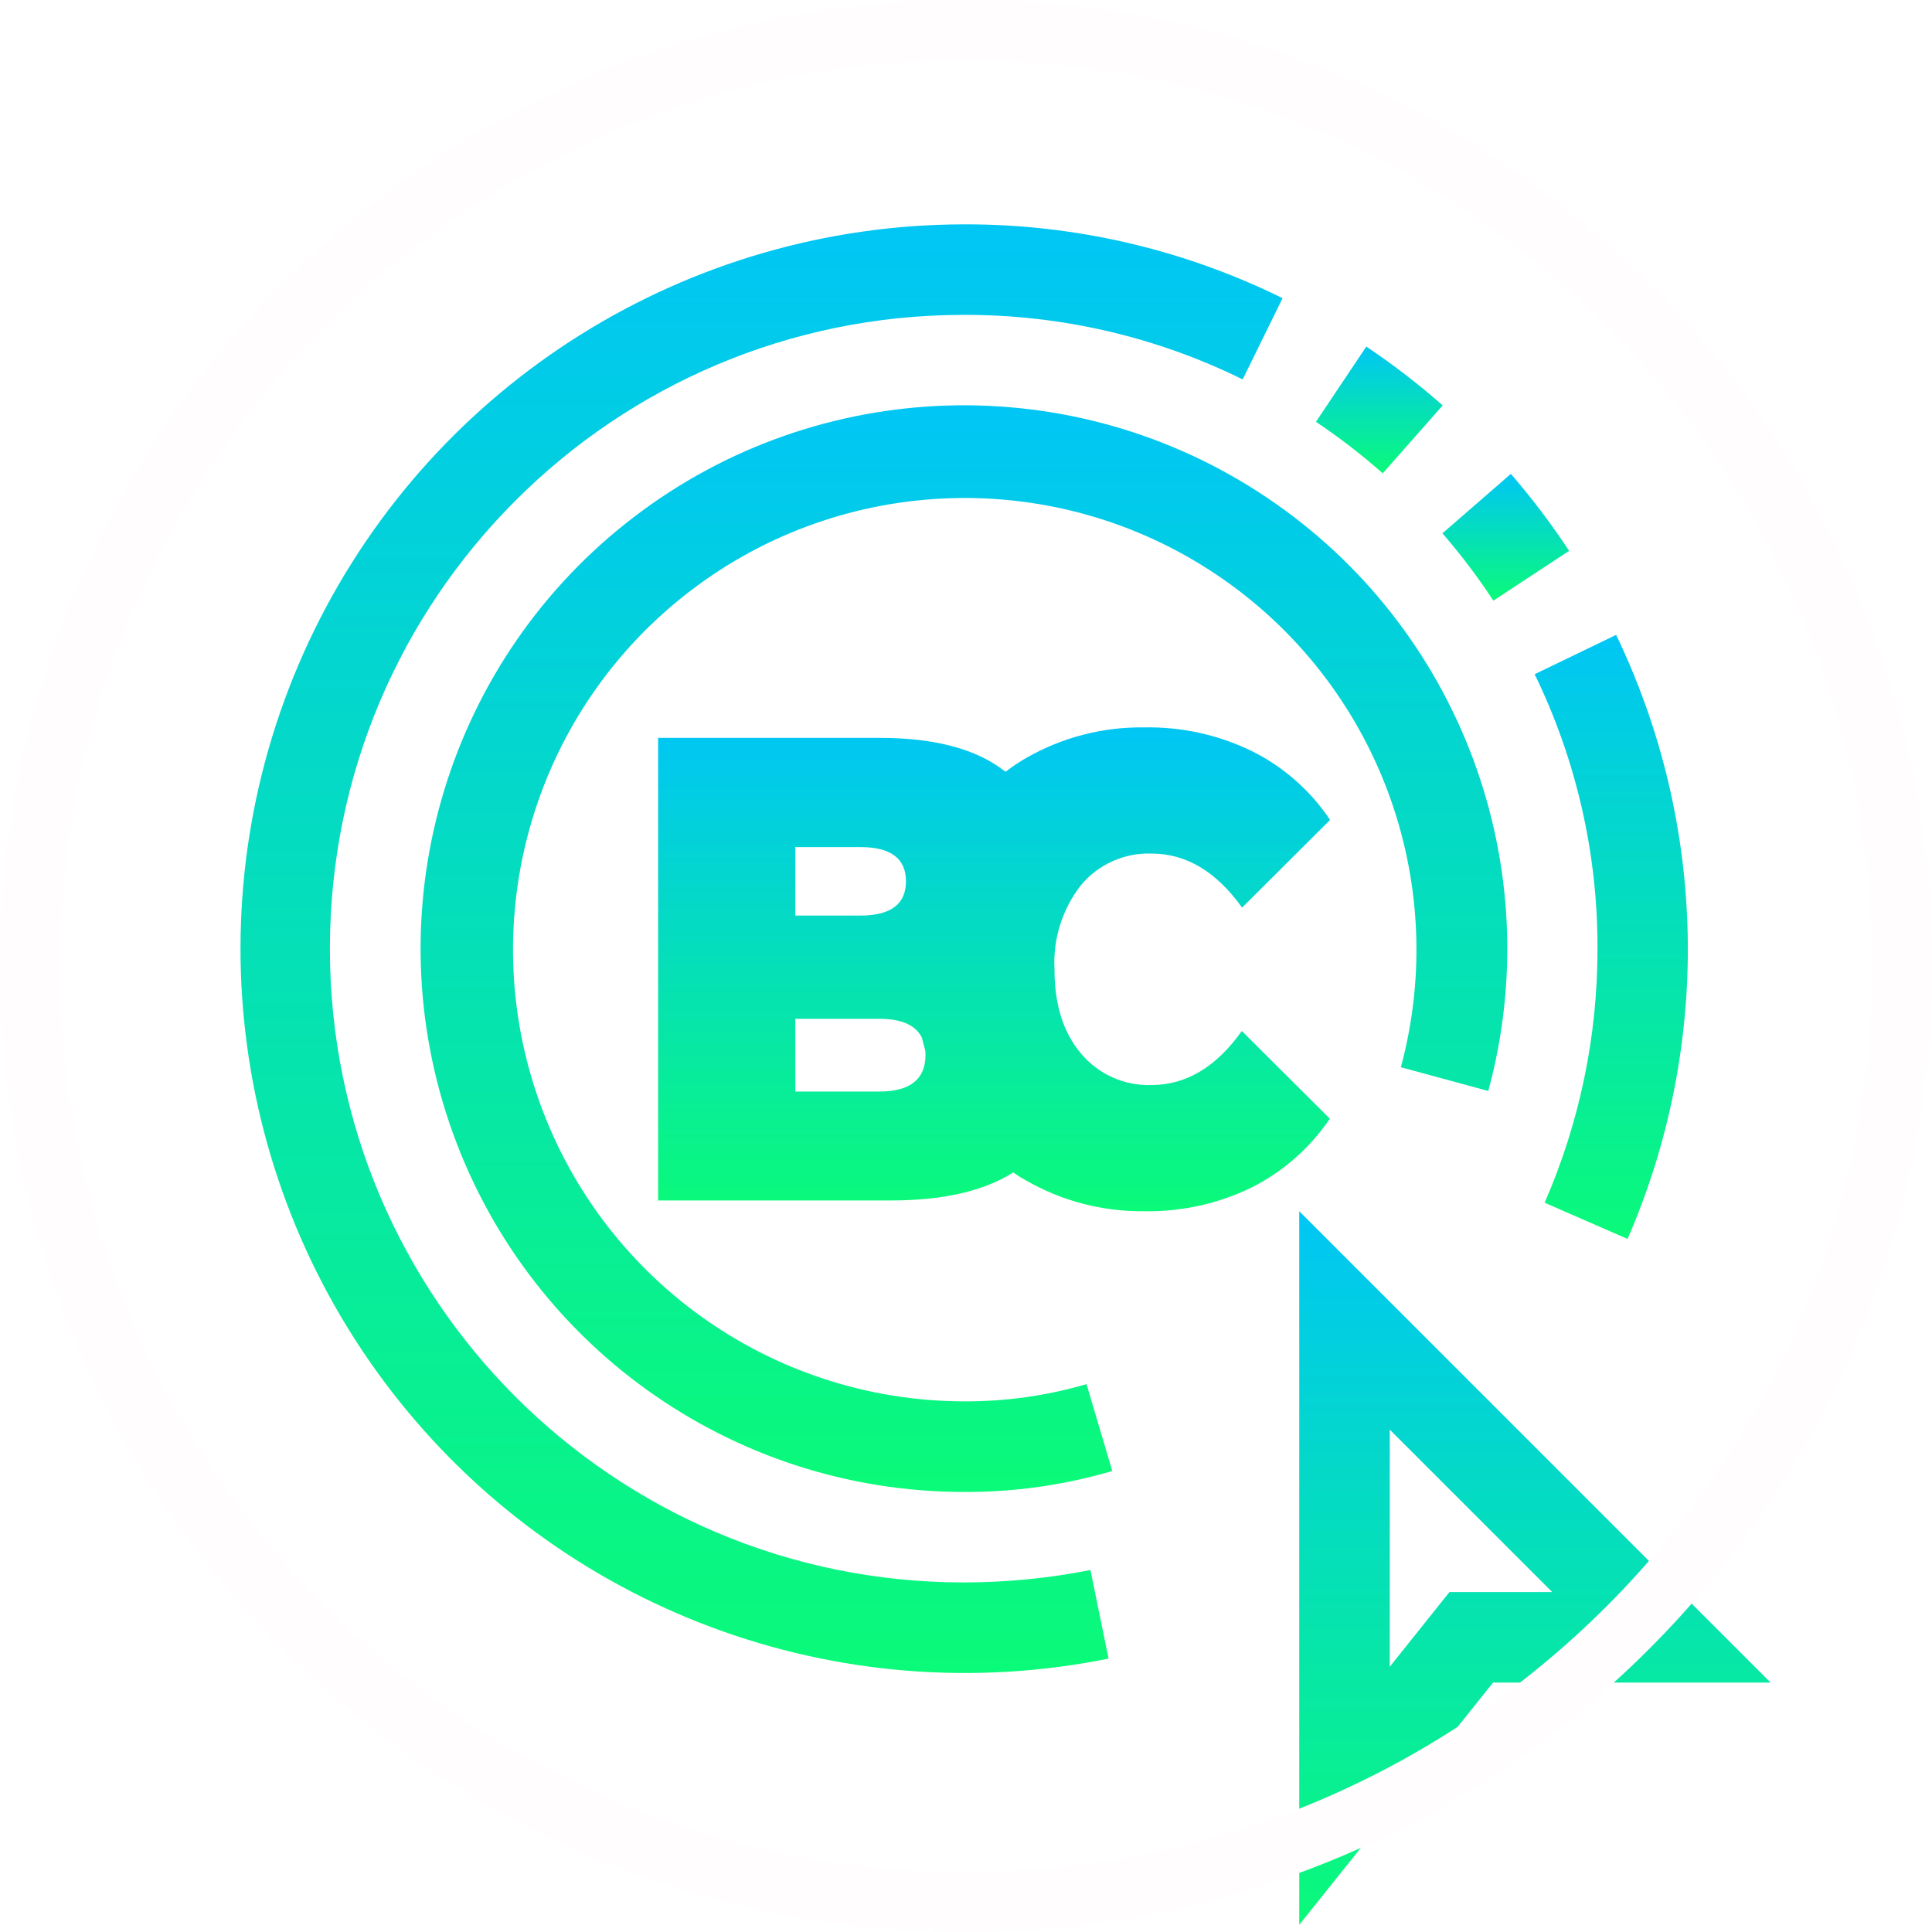
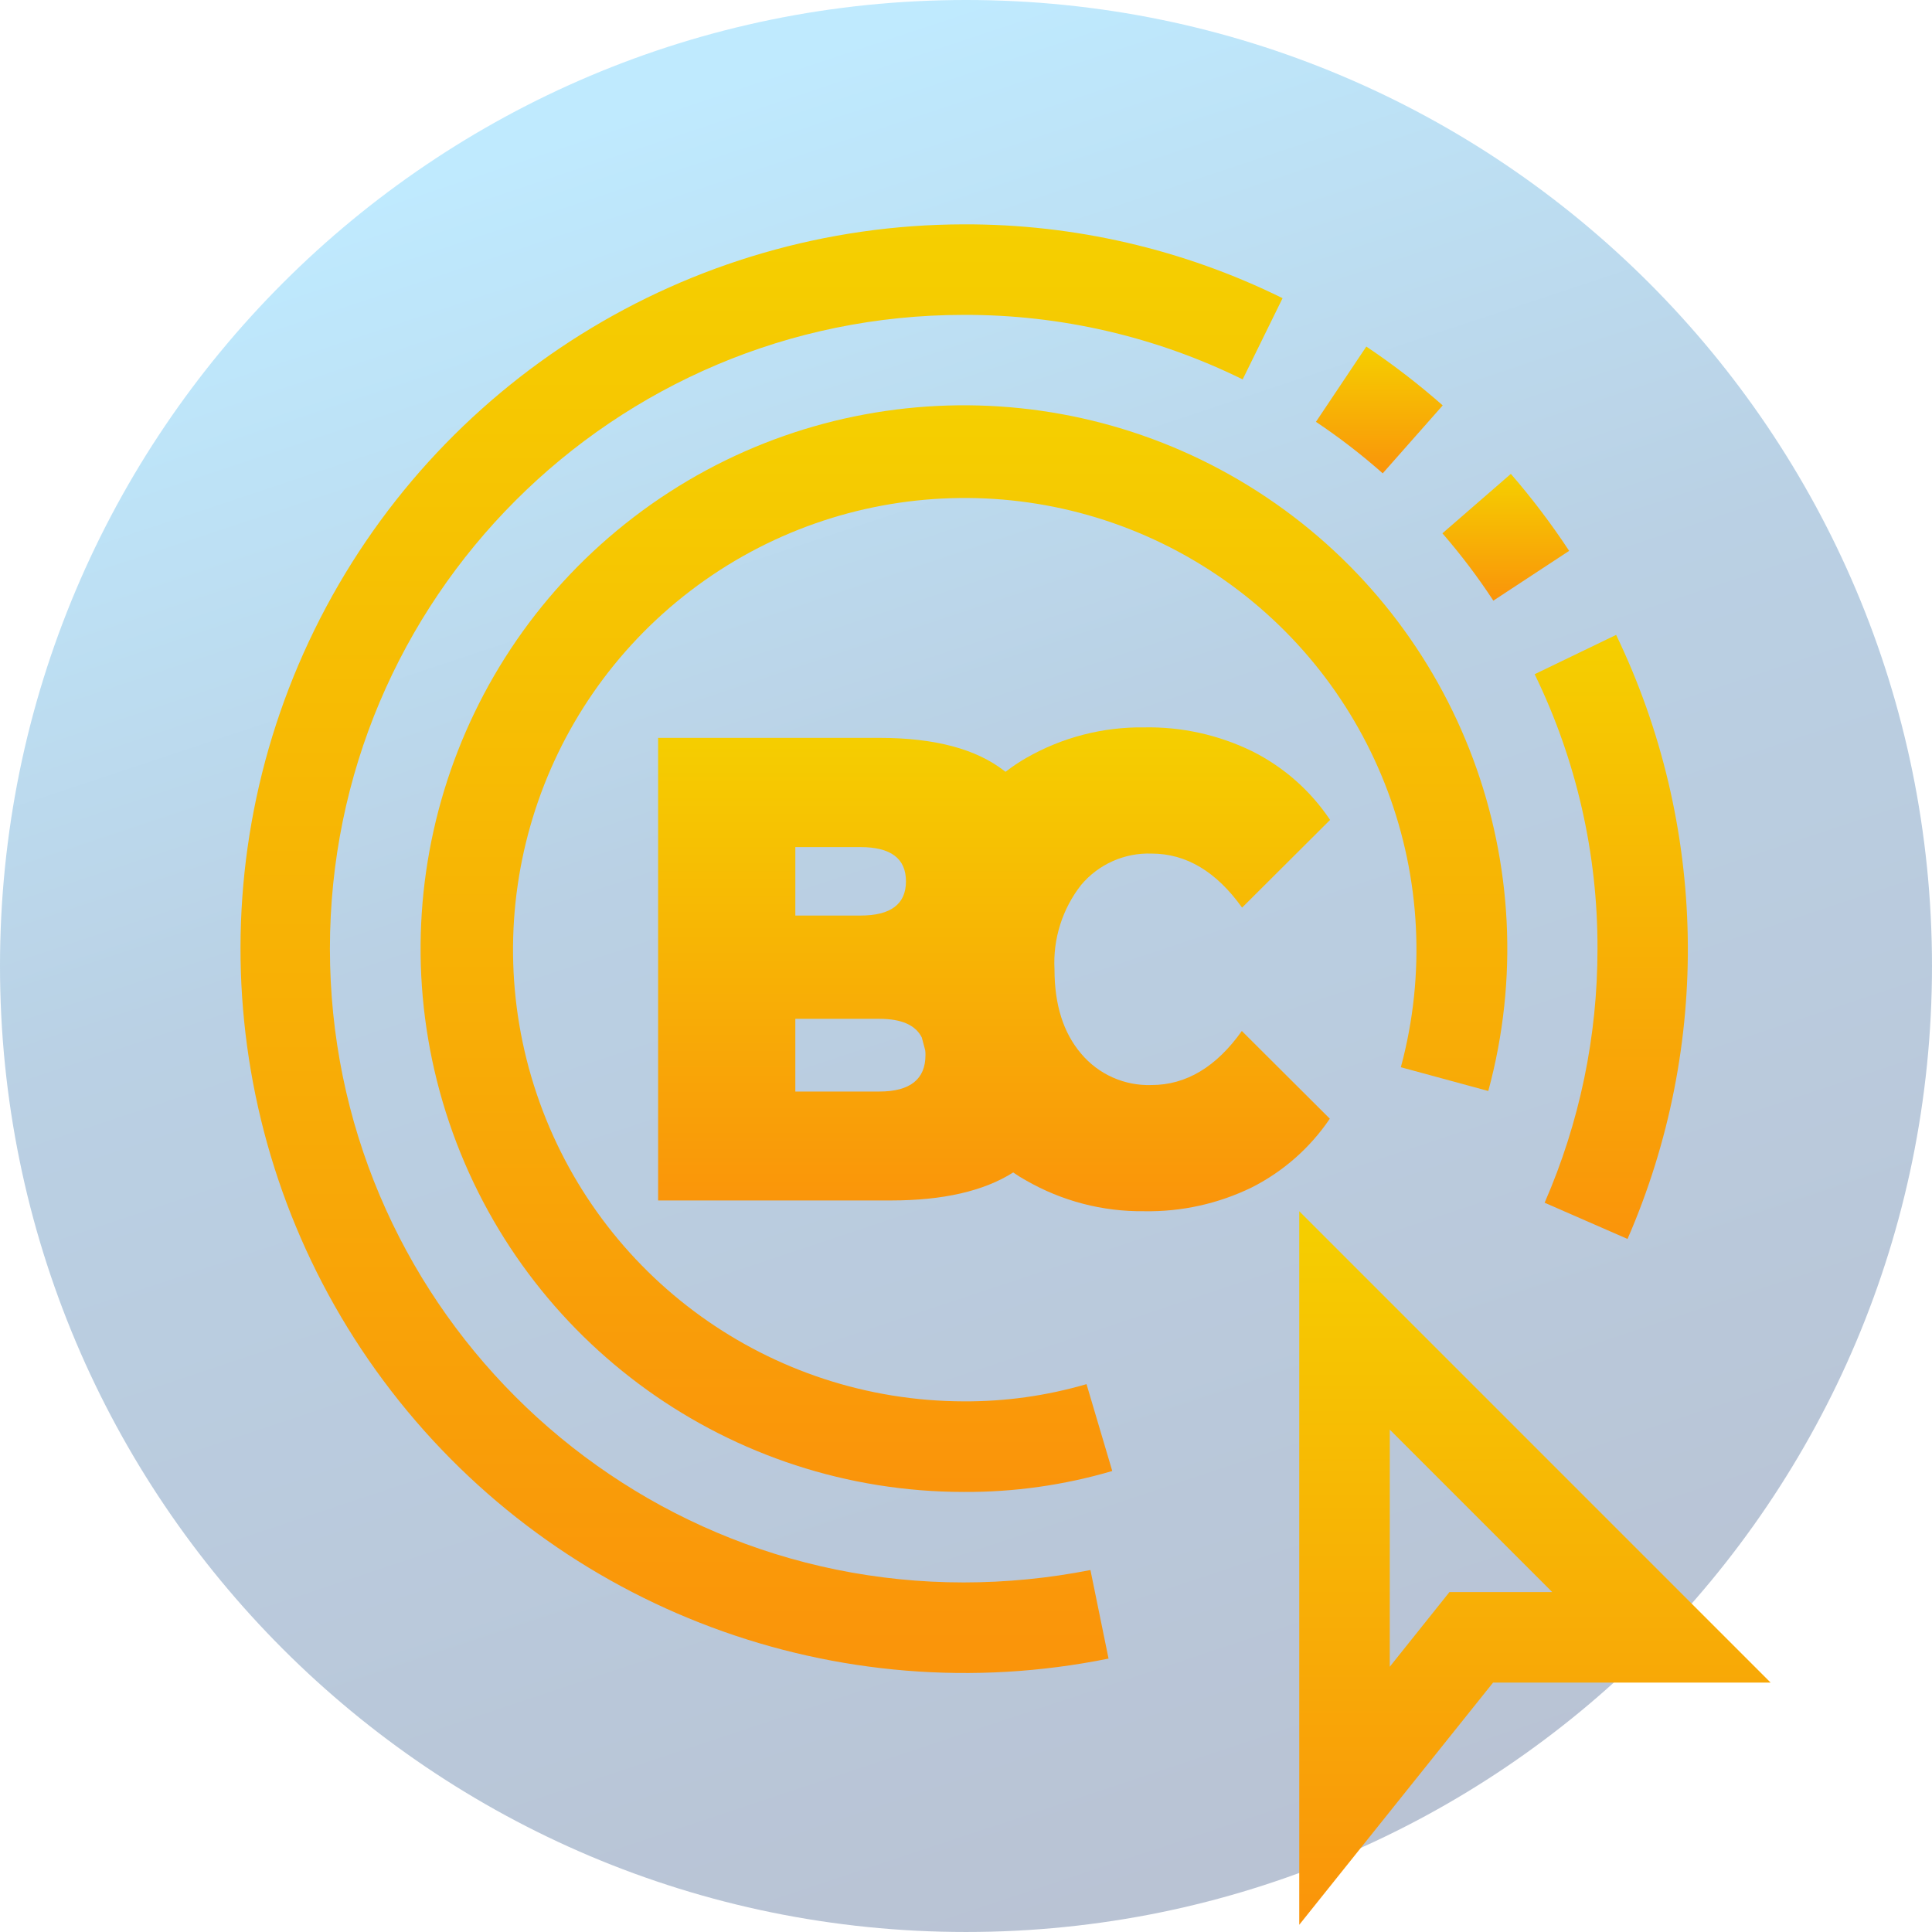
<svg xmlns="http://www.w3.org/2000/svg" viewBox="0 0 193.707 193.707">
  <defs>
    <style>
      .cls-1 {
+         opacity: 0.286;
        fill: url(#linear-gradient);
      }

      .cls-2 {
-         fill: none;
-       }
- 
-       .cls-3, .cls-4 {
-         stroke: none;
-       }
- 
-       .cls-4 {
-         fill: #fffdfd;
+         fill: url(#linear-gradient-2);
      }
    </style>
-     <linearGradient id="linear-gradient" x1="0.5" x2="0.5" y2="1" gradientUnits="objectBoundingBox">
-       <stop offset="0" stop-color="#00c6f5" />
-       <stop offset="1" stop-color="#0afa79" />
+     <linearGradient id="linear-gradient" x1="0.5" x2="0.833" y2="1" gradientUnits="objectBoundingBox">
+       <stop offset="0" stop-color="#1fb6fd" />
+       <stop offset="0.36" stop-color="#0d5ca0" />
+       <stop offset="1" stop-color="#0c2660" />
+     </linearGradient>
+     <linearGradient id="linear-gradient-2" x1="0.5" x2="0.5" y2="1" gradientUnits="objectBoundingBox">
+       <stop offset="0" stop-color="#f5cf00" />
+       <stop offset="1" stop-color="#fa940a" />
    </linearGradient>
  </defs>
  <g id="token-icon" transform="translate(24 22.494)">
-     <path id="Path_338" data-name="Path 338" class="cls-1" d="M430.306,100.909l7.6-4.993a73.471,73.471,0,0,0-5.844-7.716L425.2,94.157A62.881,62.881,0,0,1,430.306,100.909Z" transform="translate(-304.58 -63.18)" />
-     <path id="Path_339" data-name="Path 339" class="cls-1" d="M72.622,136.165a63.544,63.544,0,0,1,0-127.088,62.831,62.831,0,0,1,27.971,6.468l4-8.142A71.739,71.739,0,0,0,72.622,0,72.622,72.622,0,1,0,87.146,143.8l-1.816-8.879A65.88,65.88,0,0,1,72.622,136.165Z" transform="translate(0 0)" />
-     <path id="Path_340" data-name="Path 340" class="cls-1" d="M464.1,176.56a63.469,63.469,0,0,1-5.3,25.474l8.312,3.631A72.723,72.723,0,0,0,465.97,145.1l-8.17,3.943A62.467,62.467,0,0,1,464.1,176.56Z" transform="translate(-327.932 -103.939)" />
-     <path id="Path_341" data-name="Path 341" class="cls-1" d="M393.209,49.1a73.315,73.315,0,0,0-7.659-5.9L380.5,50.746a62.68,62.68,0,0,1,6.695,5.163Z" transform="translate(-272.56 -30.946)" />
-     <path id="Path_342" data-name="Path 342" class="cls-1" d="M118.5,163.813a45.287,45.287,0,1,1,43.828-33.5l8.766,2.383a54.475,54.475,0,1,0-52.594,40.2,51.77,51.77,0,0,0,14.893-2.1l-2.581-8.709A43.035,43.035,0,0,1,118.5,163.813Z" transform="translate(-45.875 -45.804)" />
-     <path id="Path_343" data-name="Path 343" class="cls-1" d="M374.6,420.344l19.432-24.283h27.829L374.6,348.8Zm9.078-49.644,16.283,16.283h-10.3l-5.986,7.489Z" transform="translate(-268.334 -249.854)" />
-     <path id="Path_344" data-name="Path 344" class="cls-1" d="M197.473,213.657a8.823,8.823,0,0,1-7.064-3.149c-1.787-2.1-2.667-4.908-2.667-8.454a12.635,12.635,0,0,1,2.667-8.454,8.823,8.823,0,0,1,7.064-3.149c3.489,0,6.5,1.816,9.078,5.418l8.822-8.794a20.331,20.331,0,0,0-7.829-6.893,23.634,23.634,0,0,0-10.78-2.383,23.154,23.154,0,0,0-11.858,3.064,17.583,17.583,0,0,0-2.071,1.39.391.391,0,0,0-.113-.085c-2.837-2.213-7.007-3.319-12.539-3.319H148v46.381h23.347q7.829,0,12.255-2.808a13.942,13.942,0,0,0,1.277.794,23.173,23.173,0,0,0,11.858,3.092,23.634,23.634,0,0,0,10.78-2.383,20.745,20.745,0,0,0,7.83-6.893l-8.822-8.794C203.97,211.841,200.934,213.657,197.473,213.657ZM161.758,189.8h6.525c3.035,0,4.567,1.135,4.567,3.432s-1.532,3.433-4.567,3.433h-6.525Zm8.425,24.51h-8.425v-7.291h8.425q3.319,0,4.255,1.872l.34,1.277a2.752,2.752,0,0,1,.028.482C174.808,213.09,173.247,214.309,170.184,214.309Z" transform="translate(-106.016 -127.363)" />
-     <g id="Path_327" data-name="Path 327" class="cls-2" transform="translate(-24 -22.494)">
-       <path class="cls-3" d="M96.853,0A96.853,96.853,0,1,1,0,96.853,96.854,96.854,0,0,1,96.853,0Z" />
-       <path class="cls-4" d="M 96.853 187.707 C 146.95 187.707 187.707 146.95 187.707 96.853 C 187.707 46.757 146.95 6 96.853 6 C 46.757 6 6 46.757 6 96.853 C 6 146.95 46.757 187.707 96.853 187.707 M 96.853 193.707 C 43.363 193.707 -7.263183761097025e-06 150.344 -7.263183761097025e-06 96.853 C -7.263183761097025e-06 43.363 43.363 -7.263183761097025e-06 96.853 -7.263183761097025e-06 C 150.344 -7.263183761097025e-06 193.707 43.363 193.707 96.853 C 193.707 150.344 150.344 193.707 96.853 193.707 Z" />
-     </g>
+     <path id="Path_327" data-name="Path 327" class="cls-1" d="M96.853,0A96.853,96.853,0,1,1,0,96.853,96.854,96.854,0,0,1,96.853,0Z" transform="translate(-24 -22.494)" />
+     <path id="Path_338" data-name="Path 338" class="cls-2" d="M430.306,100.909l7.6-4.993a73.471,73.471,0,0,0-5.844-7.716L425.2,94.157A62.881,62.881,0,0,1,430.306,100.909Z" transform="translate(-304.58 -63.18)" />
+     <path id="Path_339" data-name="Path 339" class="cls-2" d="M72.622,136.165a63.544,63.544,0,0,1,0-127.088,62.831,62.831,0,0,1,27.971,6.468l4-8.142A71.739,71.739,0,0,0,72.622,0,72.622,72.622,0,1,0,87.146,143.8l-1.816-8.879A65.88,65.88,0,0,1,72.622,136.165Z" transform="translate(0 0)" />
+     <path id="Path_340" data-name="Path 340" class="cls-2" d="M464.1,176.56a63.469,63.469,0,0,1-5.3,25.474l8.312,3.631A72.723,72.723,0,0,0,465.97,145.1l-8.17,3.943A62.467,62.467,0,0,1,464.1,176.56Z" transform="translate(-327.932 -103.939)" />
+     <path id="Path_341" data-name="Path 341" class="cls-2" d="M393.209,49.1a73.315,73.315,0,0,0-7.659-5.9L380.5,50.746a62.68,62.68,0,0,1,6.695,5.163Z" transform="translate(-272.56 -30.946)" />
+     <path id="Path_342" data-name="Path 342" class="cls-2" d="M118.5,163.813a45.287,45.287,0,1,1,43.828-33.5l8.766,2.383a54.475,54.475,0,1,0-52.594,40.2,51.77,51.77,0,0,0,14.893-2.1l-2.581-8.709A43.035,43.035,0,0,1,118.5,163.813Z" transform="translate(-45.875 -45.804)" />
+     <path id="Path_343" data-name="Path 343" class="cls-2" d="M374.6,420.344l19.432-24.283h27.829L374.6,348.8Zm9.078-49.644,16.283,16.283h-10.3l-5.986,7.489Z" transform="translate(-268.334 -249.854)" />
+     <path id="Path_344" data-name="Path 344" class="cls-2" d="M197.473,213.657a8.823,8.823,0,0,1-7.064-3.149c-1.787-2.1-2.667-4.908-2.667-8.454a12.635,12.635,0,0,1,2.667-8.454,8.823,8.823,0,0,1,7.064-3.149c3.489,0,6.5,1.816,9.078,5.418l8.822-8.794a20.331,20.331,0,0,0-7.829-6.893,23.634,23.634,0,0,0-10.78-2.383,23.154,23.154,0,0,0-11.858,3.064,17.583,17.583,0,0,0-2.071,1.39.391.391,0,0,0-.113-.085c-2.837-2.213-7.007-3.319-12.539-3.319H148v46.381h23.347q7.829,0,12.255-2.808a13.942,13.942,0,0,0,1.277.794,23.173,23.173,0,0,0,11.858,3.092,23.634,23.634,0,0,0,10.78-2.383,20.745,20.745,0,0,0,7.83-6.893l-8.822-8.794C203.97,211.841,200.934,213.657,197.473,213.657ZM161.758,189.8h6.525c3.035,0,4.567,1.135,4.567,3.432s-1.532,3.433-4.567,3.433h-6.525Zm8.425,24.51h-8.425v-7.291h8.425q3.319,0,4.255,1.872l.34,1.277a2.752,2.752,0,0,1,.028.482C174.808,213.09,173.247,214.309,170.184,214.309Z" transform="translate(-106.016 -127.363)" />
  </g>
</svg>
